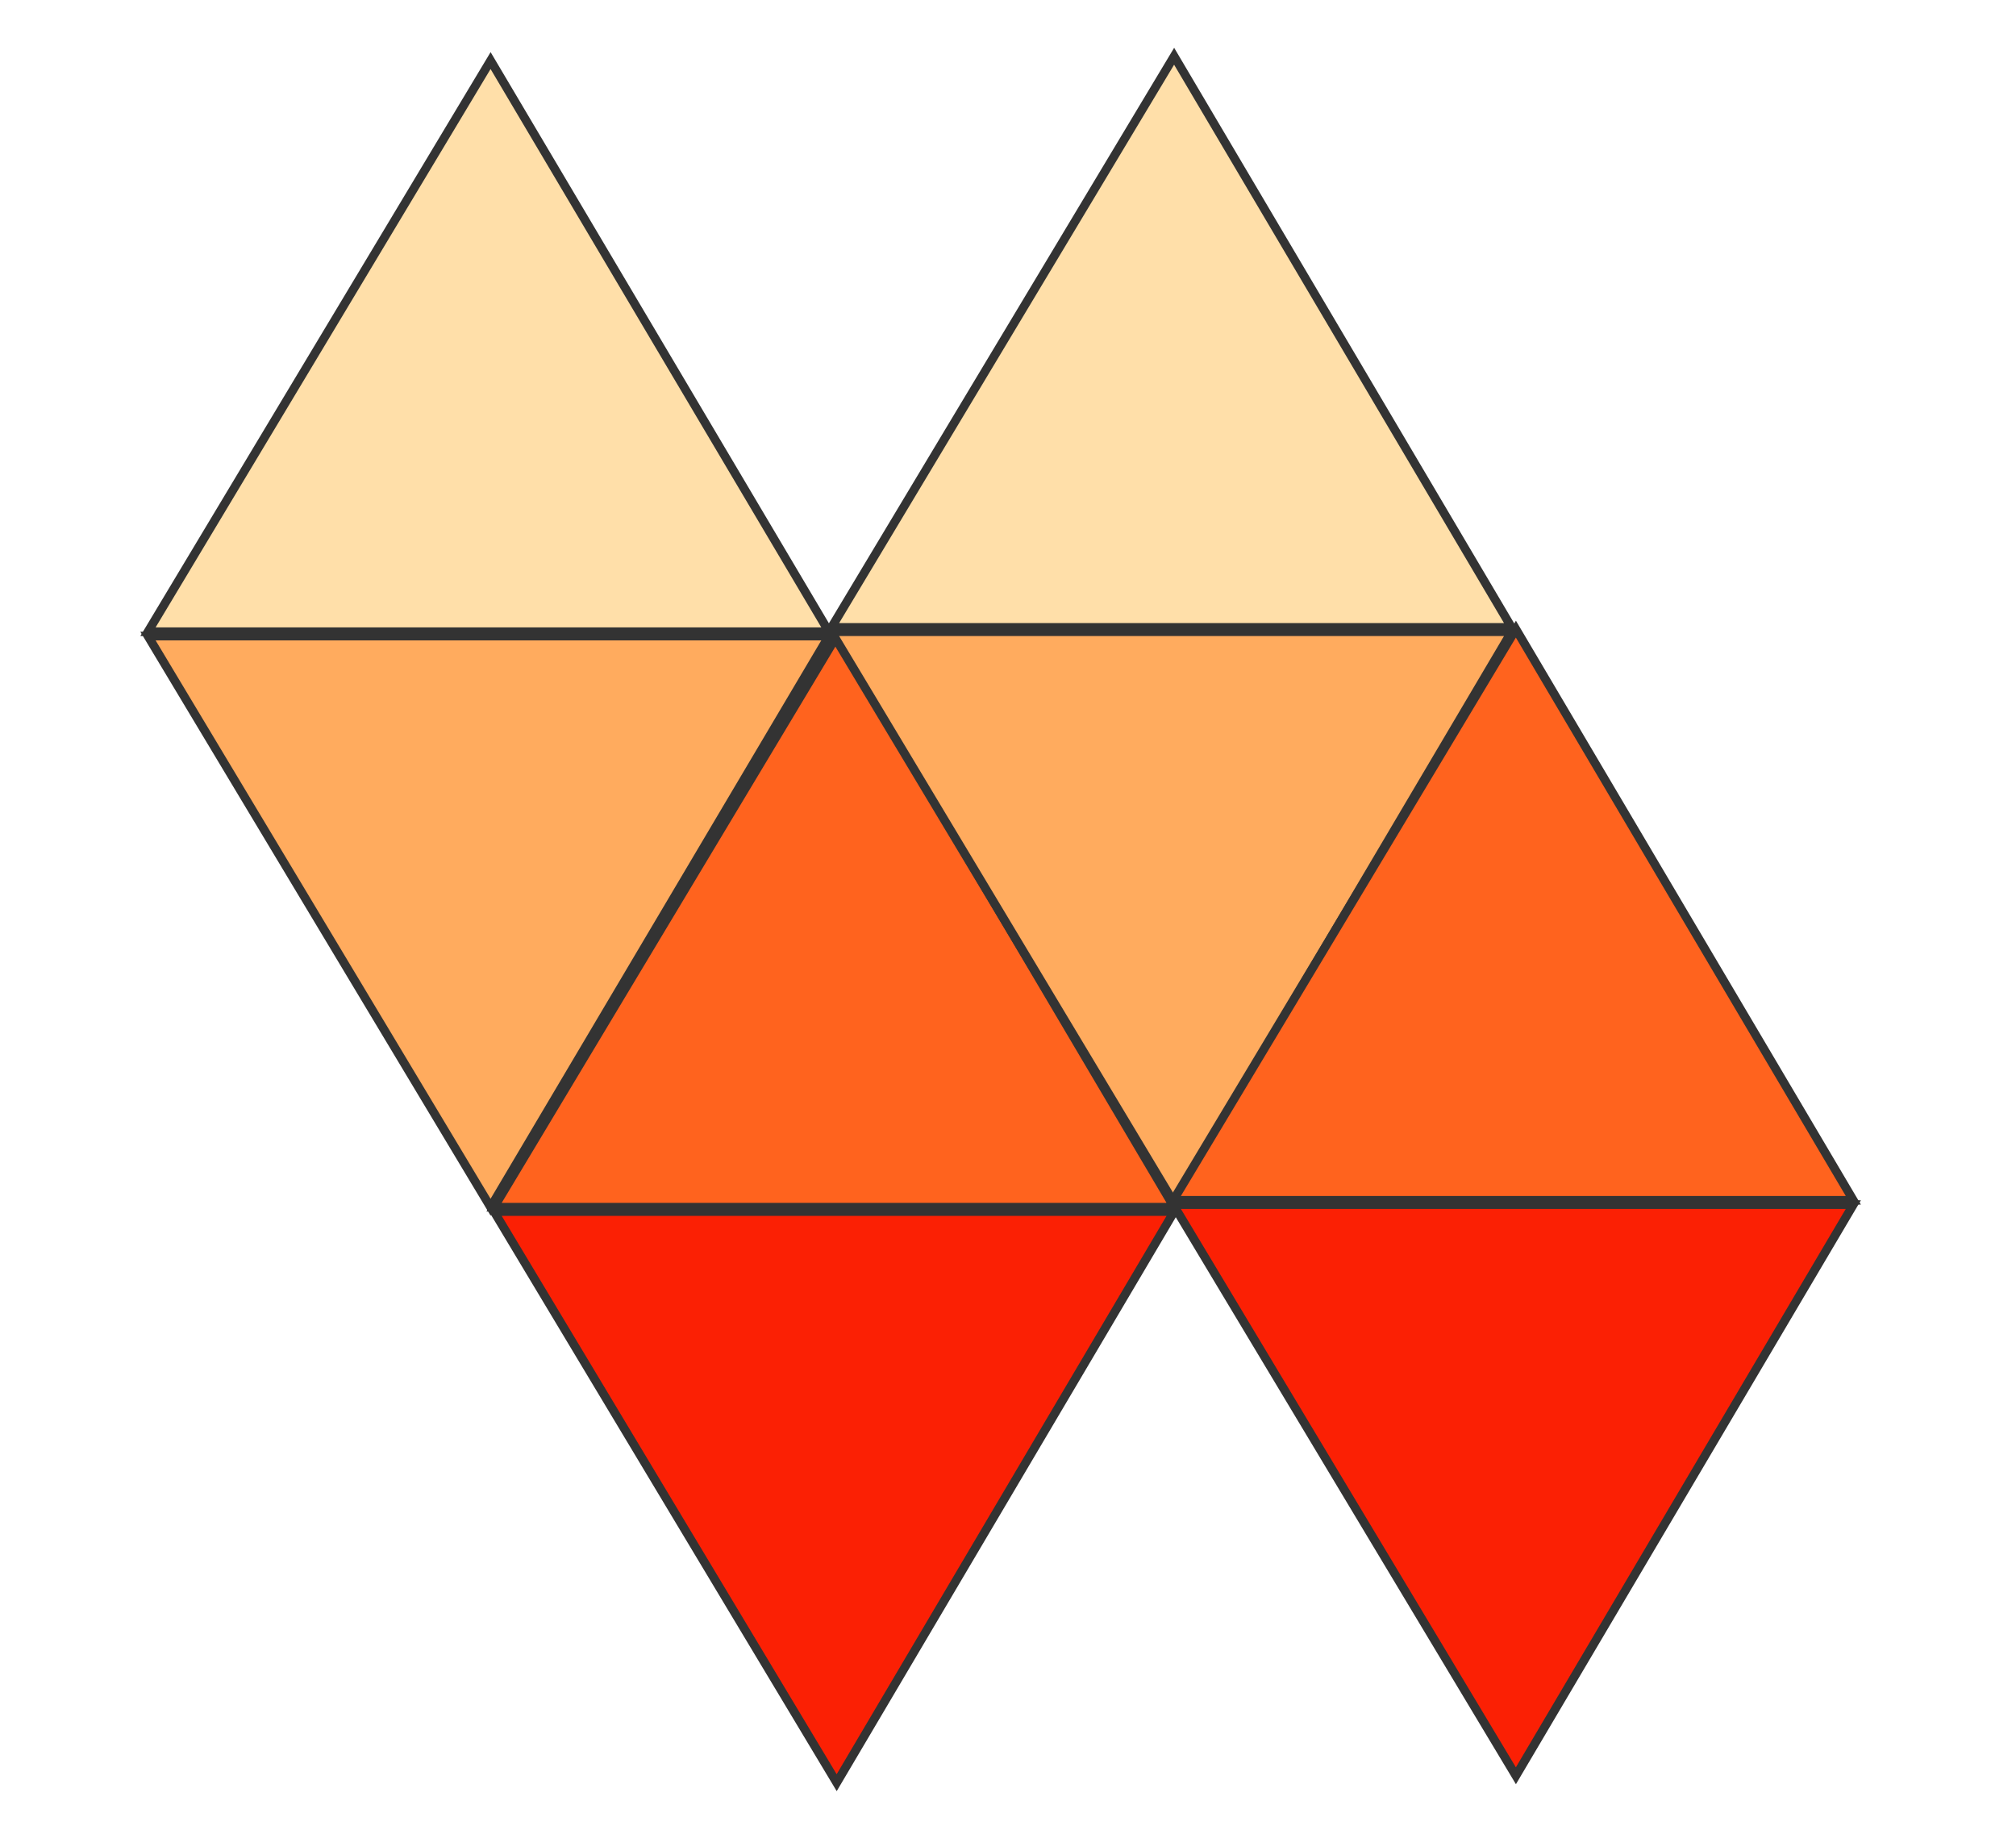
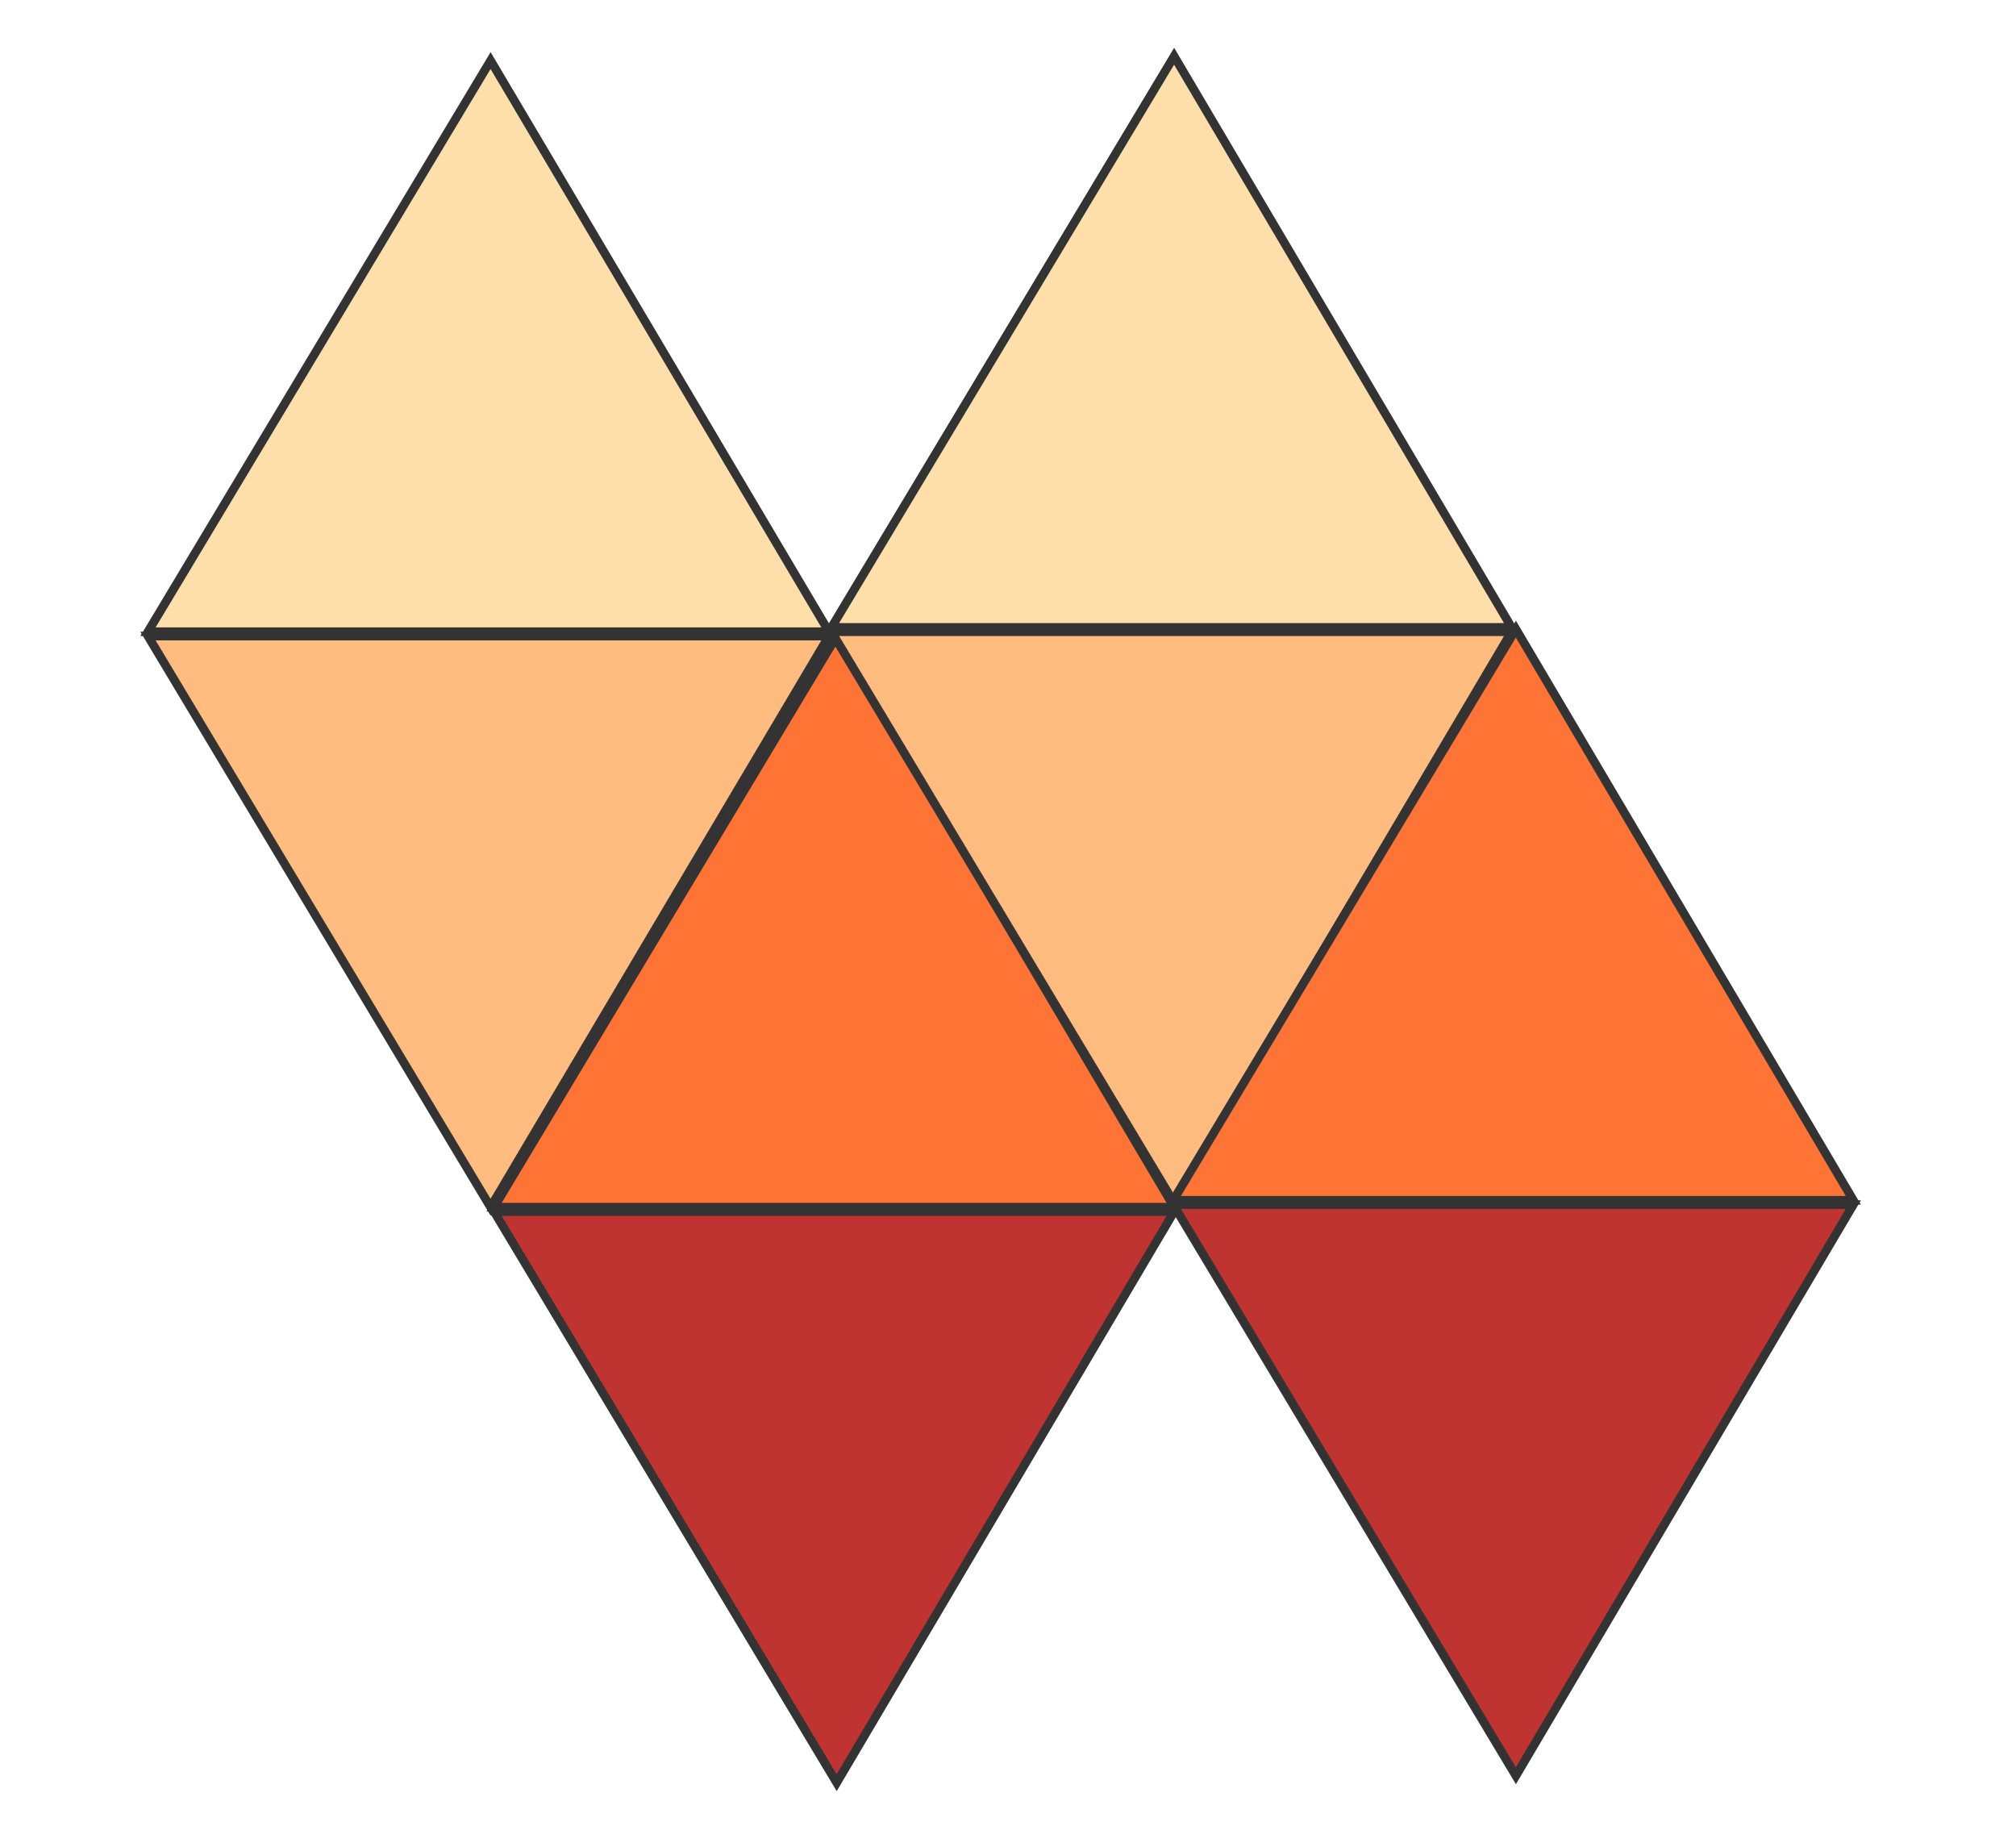
<svg xmlns="http://www.w3.org/2000/svg" version="1.1" id="Layer_1" x="0px" y="0px" viewBox="0 0 233 211" style="enable-background:new 0 0 233 211;" xml:space="preserve">
  <style type="text/css">
	.st0{fill:#FFDFA9;stroke:#333333;stroke-miterlimit:10;}
- 	.st1{fill:#FFAB5E;stroke:#333333;stroke-miterlimit:10;}
- 	.st2{fill:#FF631E;stroke:#333333;stroke-miterlimit:10;}
- 	.st3{fill:#FB2004;stroke:#333333;stroke-miterlimit:10;}
+ 	.st1{fill:#FFBC7E;stroke:#333333;stroke-miterlimit:10;}
+ 	.st2{fill:#FF7334;stroke:#333333;stroke-miterlimit:10;}
+ 	.st3{fill:#BF3331;stroke:#333333;stroke-miterlimit:10;}
</style>
  <polygon class="st0" points="17.1,73 56.7,7 95.8,73 " />
  <polygon class="st1" points="17.1,73.5 56.7,139.5 95.8,73.5 " />
  <polygon class="st2" points="57.1,139.5 96.7,73.5 135.7,139.5 " />
  <polygon class="st3" points="57.1,140 96.7,206 135.7,140 " />
  <polygon class="st0" points="96.1,72.5 135.7,6.5 174.7,72.5 " />
  <polygon class="st1" points="96.1,73 135.7,139 174.7,73 " />
  <polygon class="st2" points="135.6,138.7 175.2,72.7 214.2,138.7 " />
  <polygon class="st3" points="135.6,139.2 175.2,205.2 214.2,139.2 " />
</svg>
